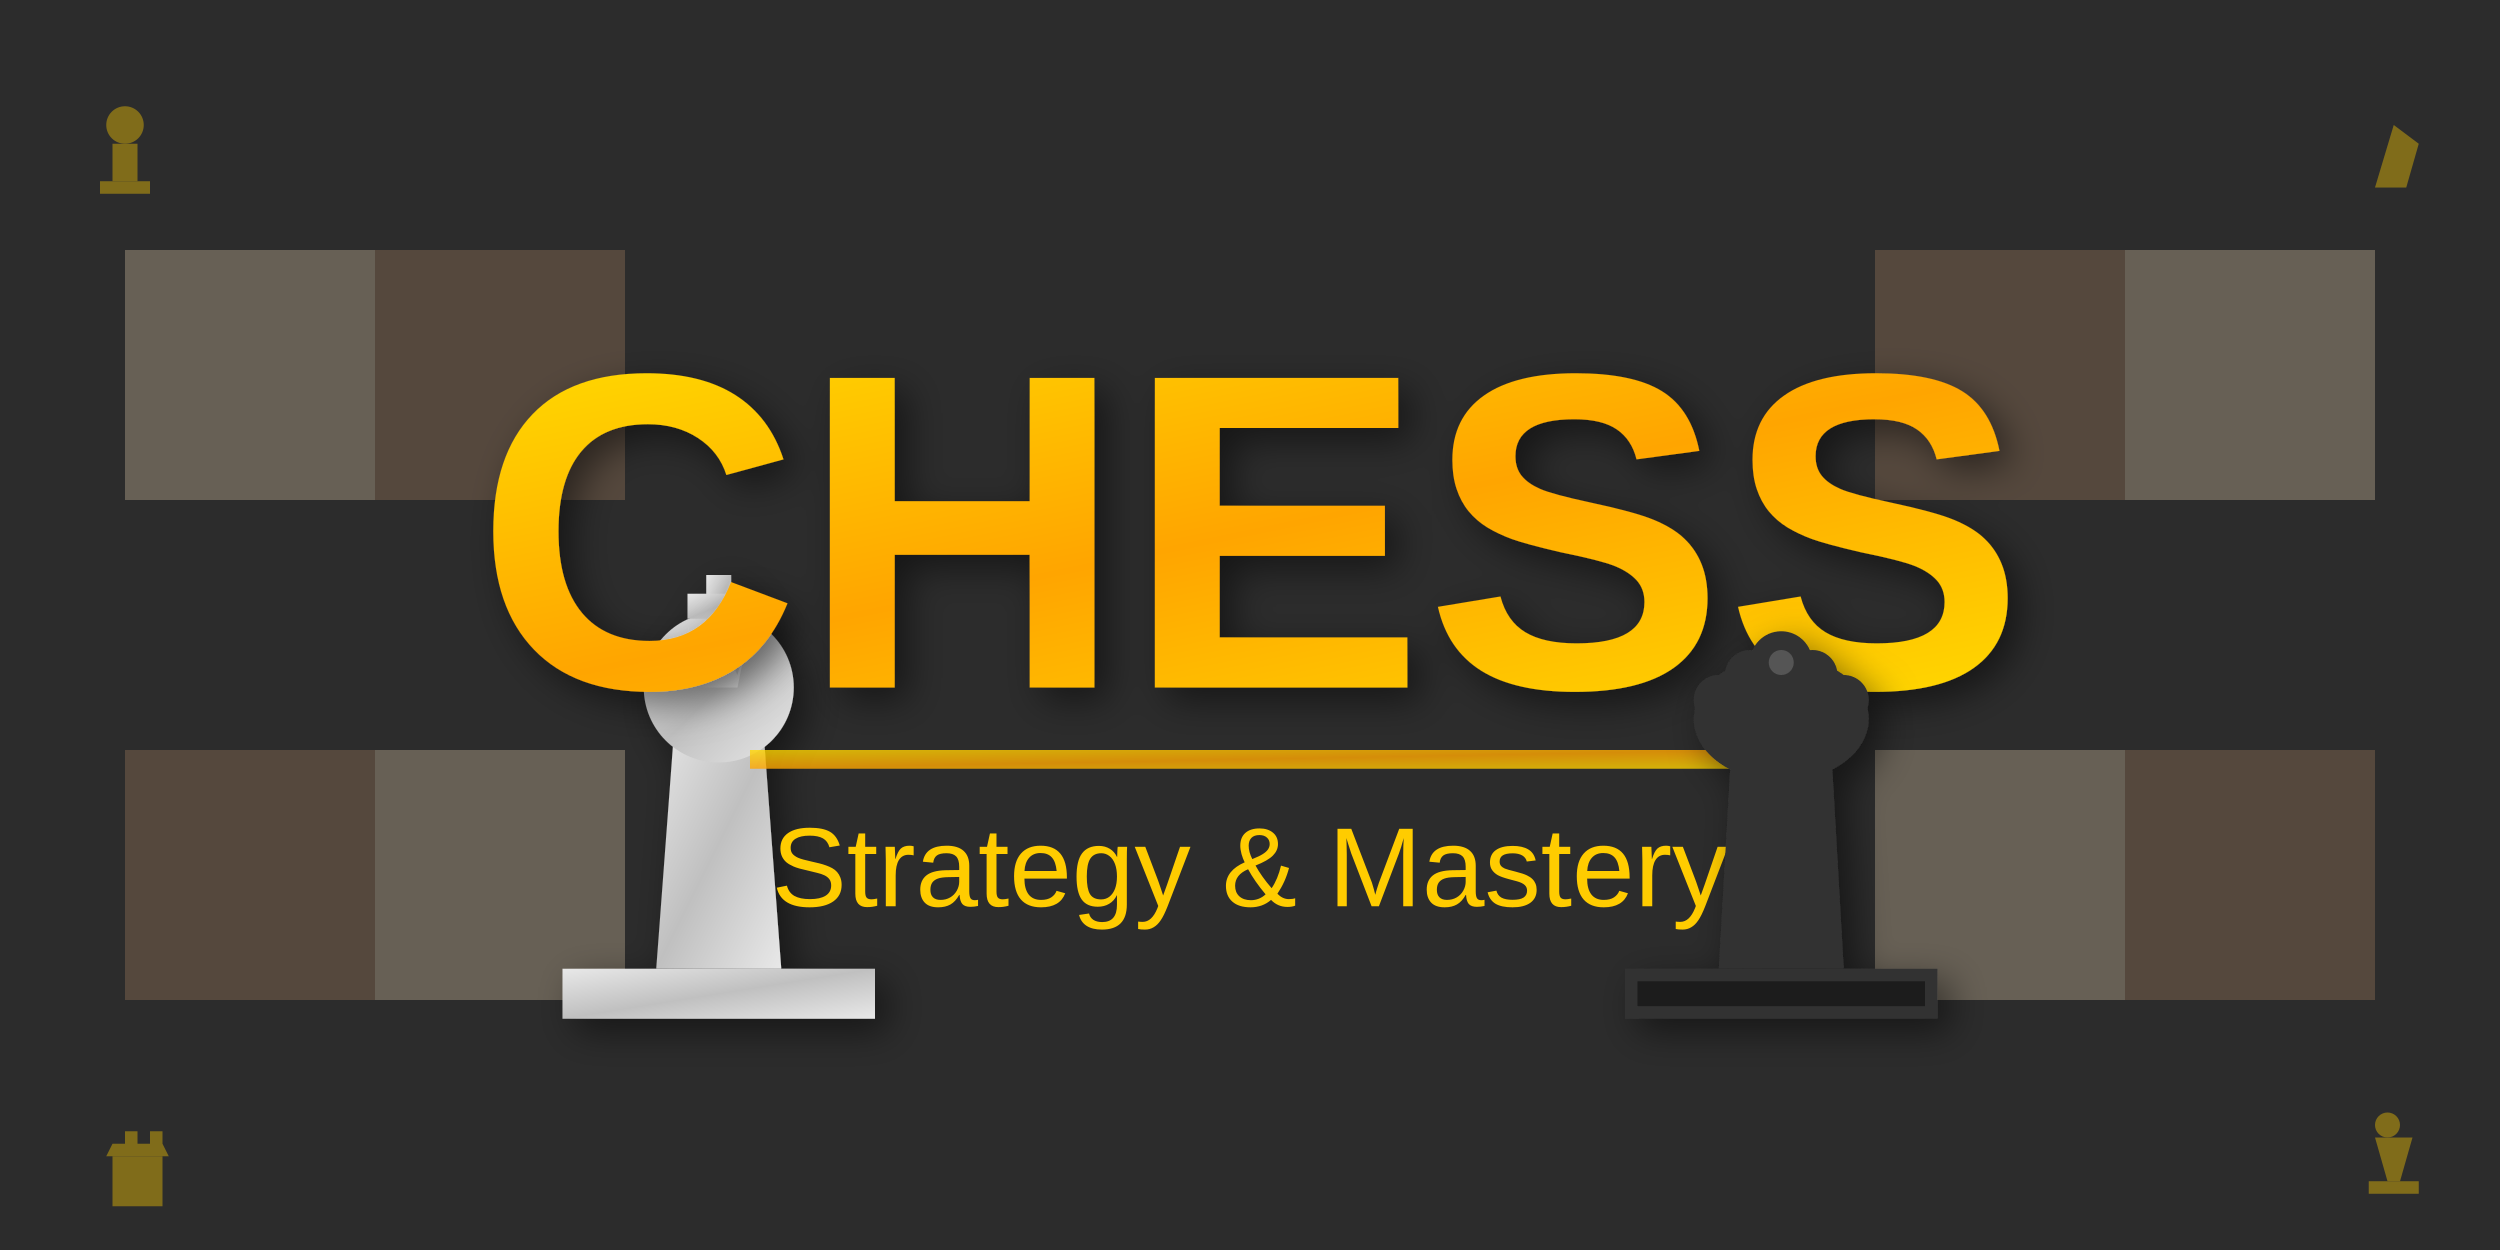
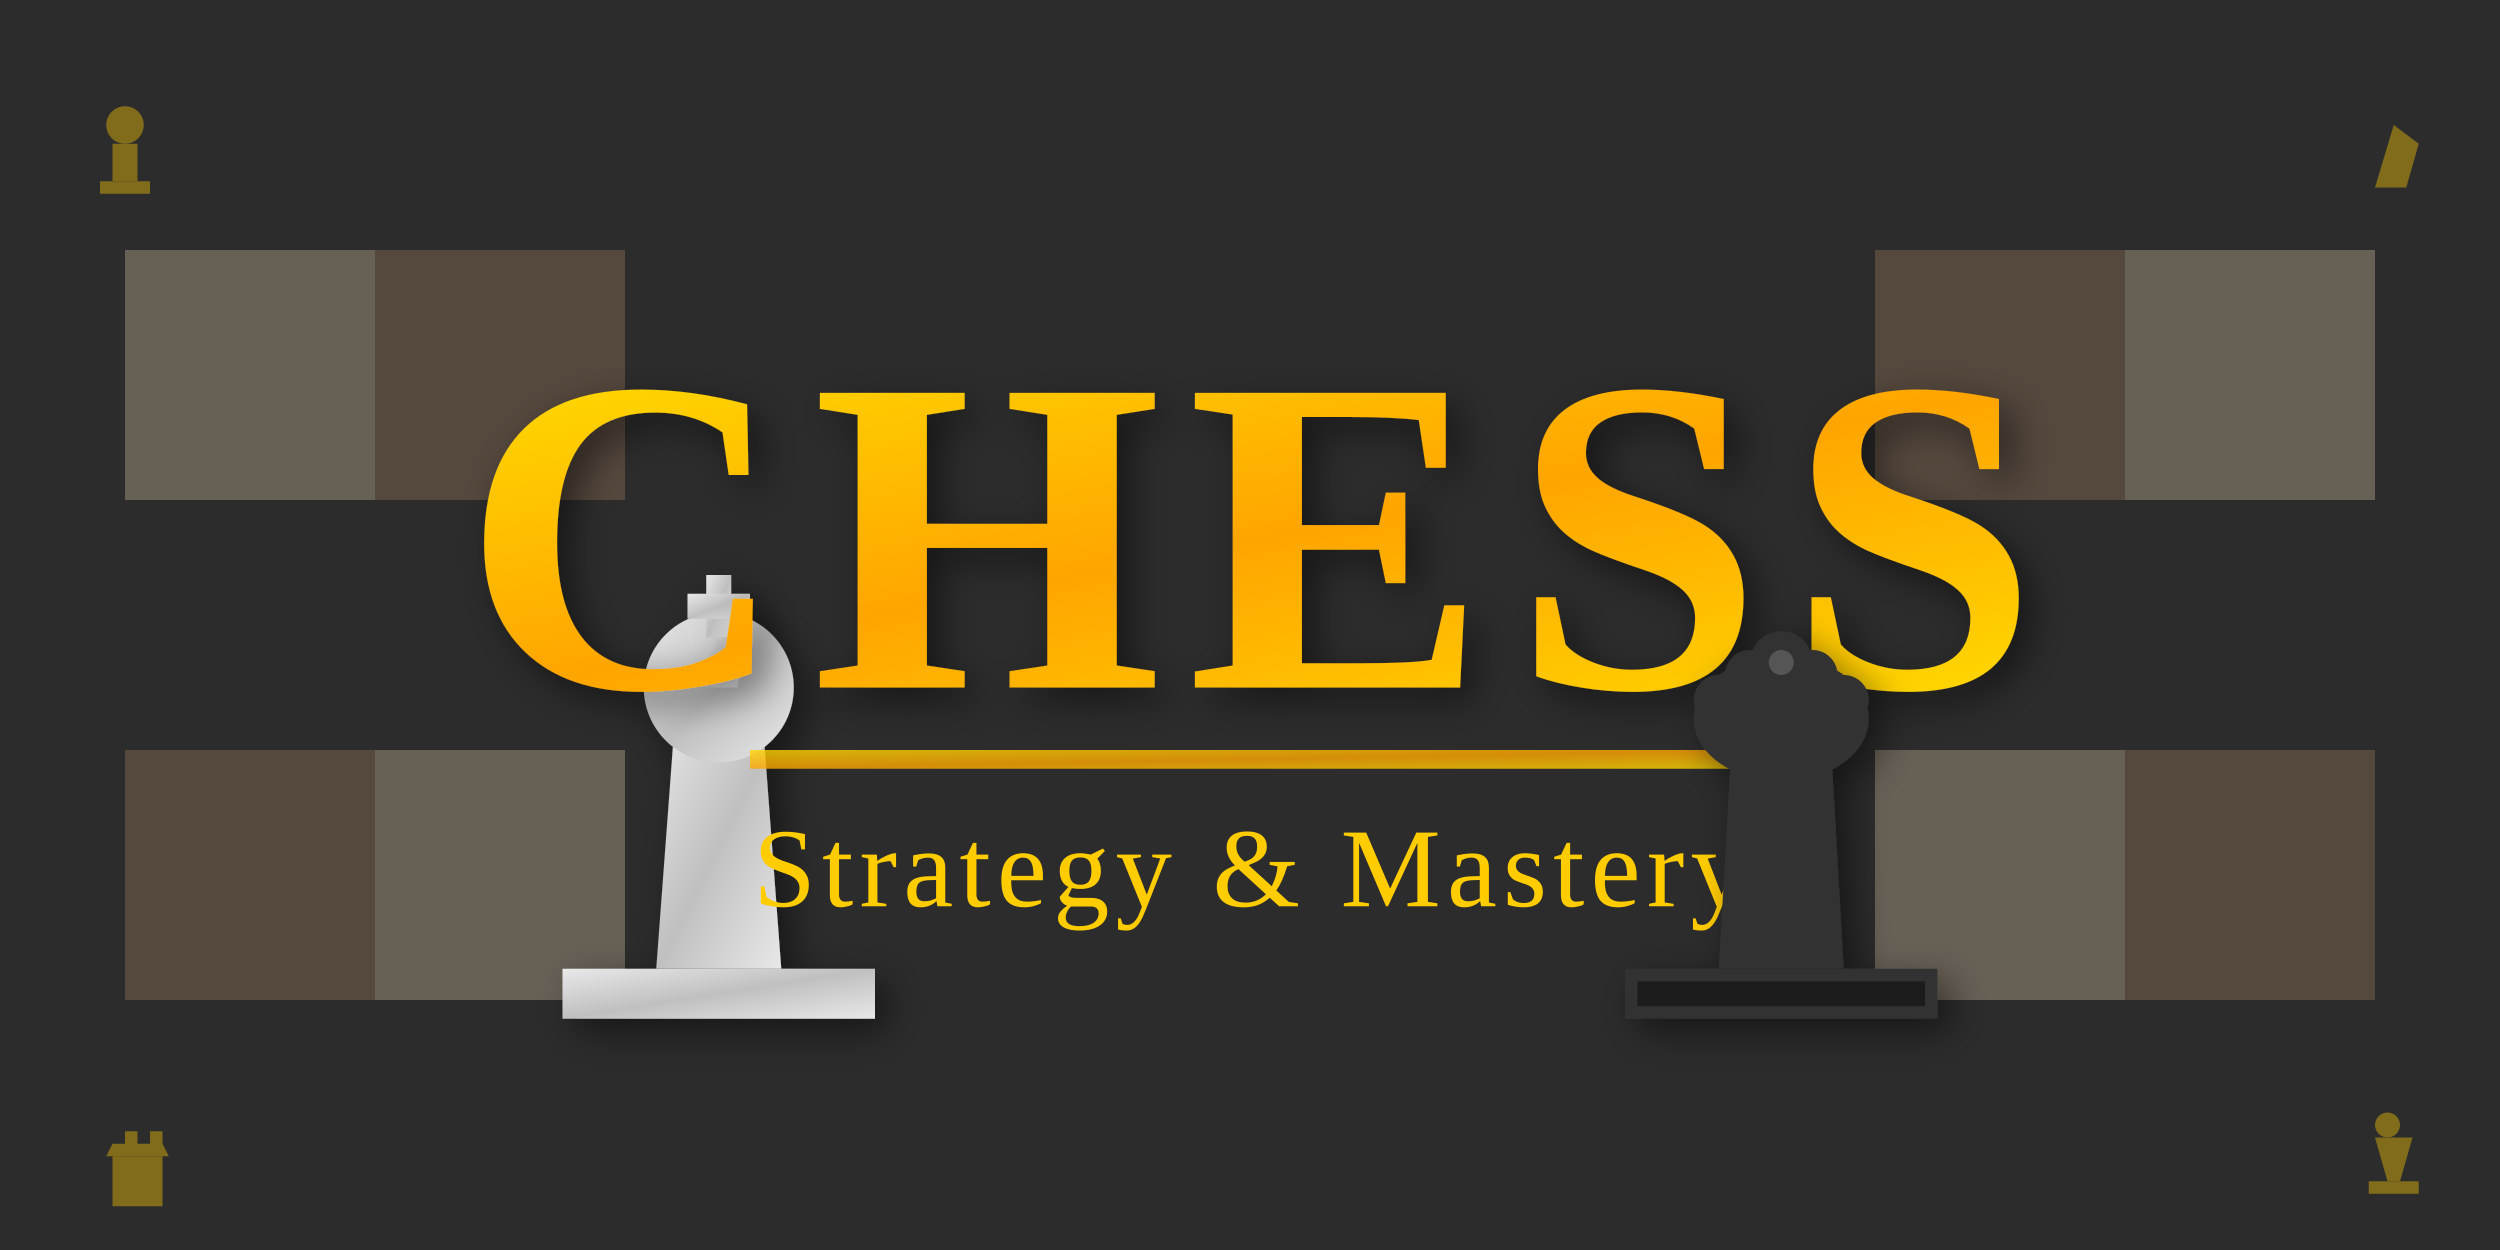
<svg xmlns="http://www.w3.org/2000/svg" width="400" height="200" viewBox="0 0 400 200">
  <defs>
    <linearGradient id="goldGradient" x1="0%" y1="0%" x2="100%" y2="100%">
      <stop offset="0%" style="stop-color:#FFD700;stop-opacity:1" />
      <stop offset="50%" style="stop-color:#FFA500;stop-opacity:1" />
      <stop offset="100%" style="stop-color:#FFD700;stop-opacity:1" />
    </linearGradient>
    <linearGradient id="silverGradient" x1="0%" y1="0%" x2="100%" y2="100%">
      <stop offset="0%" style="stop-color:#E8E8E8;stop-opacity:1" />
      <stop offset="50%" style="stop-color:#C0C0C0;stop-opacity:1" />
      <stop offset="100%" style="stop-color:#E8E8E8;stop-opacity:1" />
    </linearGradient>
    <filter id="shadow" x="-50%" y="-50%" width="200%" height="200%">
      <feDropShadow dx="2" dy="2" stdDeviation="3" flood-color="#000000" flood-opacity="0.5" />
    </filter>
  </defs>
  <rect x="0" y="0" width="400" height="200" fill="#2c2c2c" />
  <rect x="20" y="40" width="40" height="40" fill="#f0d9b5" opacity="0.3" />
  <rect x="60" y="40" width="40" height="40" fill="#b58863" opacity="0.3" />
  <rect x="340" y="40" width="40" height="40" fill="#f0d9b5" opacity="0.3" />
  <rect x="300" y="40" width="40" height="40" fill="#b58863" opacity="0.3" />
  <rect x="20" y="120" width="40" height="40" fill="#b58863" opacity="0.3" />
  <rect x="60" y="120" width="40" height="40" fill="#f0d9b5" opacity="0.3" />
  <rect x="340" y="120" width="40" height="40" fill="#b58863" opacity="0.3" />
  <rect x="300" y="120" width="40" height="40" fill="#f0d9b5" opacity="0.3" />
  <g transform="translate(80, 80)" filter="url(#shadow)">
    <rect x="10" y="75" width="50" height="8" fill="url(#silverGradient)" />
    <path d="M 25,75 L 28,35 L 42,35 L 45,75 Z" fill="url(#silverGradient)" />
    <circle cx="35" cy="30" r="12" fill="url(#silverGradient)" />
    <path d="M 30,20 L 32,28 L 35,22 L 38,28 L 40,20 L 38,30 L 32,30 Z" fill="url(#silverGradient)" />
    <rect x="33" y="12" width="4" height="10" fill="url(#silverGradient)" />
    <rect x="30" y="15" width="10" height="4" fill="url(#silverGradient)" />
  </g>
-   <text x="200" y="110" font-family="Arial, sans-serif" font-size="72" font-weight="bold" fill="url(#goldGradient)" text-anchor="middle" filter="url(#shadow)">
+   <text x="200" y="110" font-family="'Playfair Display', 'Georgia', 'Times New Roman', serif" font-size="72" font-weight="bold" fill="url(#goldGradient)" text-anchor="middle" filter="url(#shadow)" style="letter-spacing: 4px;">
    CHESS
  </text>
  <rect x="120" y="120" width="160" height="3" fill="url(#goldGradient)" opacity="0.8" />
-   <text x="200" y="145" font-family="Arial, sans-serif" font-size="18" font-weight="normal" fill="#ffcc00" text-anchor="middle">
+   <text x="200" y="145" font-family="'Playfair Display', 'Georgia', 'Times New Roman', serif" font-size="18" font-weight="normal" fill="#ffcc00" text-anchor="middle" style="letter-spacing: 1px;">
    Strategy &amp; Mastery
  </text>
  <g transform="translate(250, 80)" filter="url(#shadow)">
    <rect x="10" y="75" width="50" height="8" fill="#333333" />
    <rect x="12" y="77" width="46" height="4" fill="#1a1a1a" />
    <path d="M 25,75 L 27,40 L 43,40 L 45,75 Z" fill="#333333" />
    <path d="M 27,40 L 28,38 L 42,38 L 43,40 Z" fill="#1a1a1a" />
    <ellipse cx="35" cy="35" rx="14" ry="10" fill="#333333" />
    <circle cx="25" cy="32" r="4" fill="#333333" />
    <circle cx="30" cy="28" r="4" fill="#333333" />
    <circle cx="35" cy="26" r="5" fill="#333333" />
    <circle cx="40" cy="28" r="4" fill="#333333" />
    <circle cx="45" cy="32" r="4" fill="#333333" />
    <circle cx="35" cy="26" r="2" fill="#555555" />
  </g>
  <g transform="translate(15, 15)" opacity="0.4">
    <circle cx="5" cy="5" r="3" fill="#ffcc00" />
    <rect x="3" y="8" width="4" height="6" fill="#ffcc00" />
    <rect x="1" y="14" width="8" height="2" fill="#ffcc00" />
  </g>
  <g transform="translate(375, 15)" opacity="0.4">
    <path d="M 5,15 L 8,5 L 12,8 L 10,15 Z" fill="#ffcc00" />
  </g>
  <g transform="translate(15, 175)" opacity="0.4">
    <rect x="3" y="10" width="8" height="8" fill="#ffcc00" />
    <path d="M 2,10 L 3,8 L 5,8 L 5,6 L 7,6 L 7,8 L 9,8 L 9,6 L 11,6 L 11,8 L 12,10 Z" fill="#ffcc00" />
  </g>
  <g transform="translate(375, 175)" opacity="0.4">
    <circle cx="7" cy="5" r="2" fill="#ffcc00" />
    <path d="M 5,7 L 7,14 L 9,14 L 11,7 Z" fill="#ffcc00" />
    <rect x="4" y="14" width="8" height="2" fill="#ffcc00" />
  </g>
</svg>
